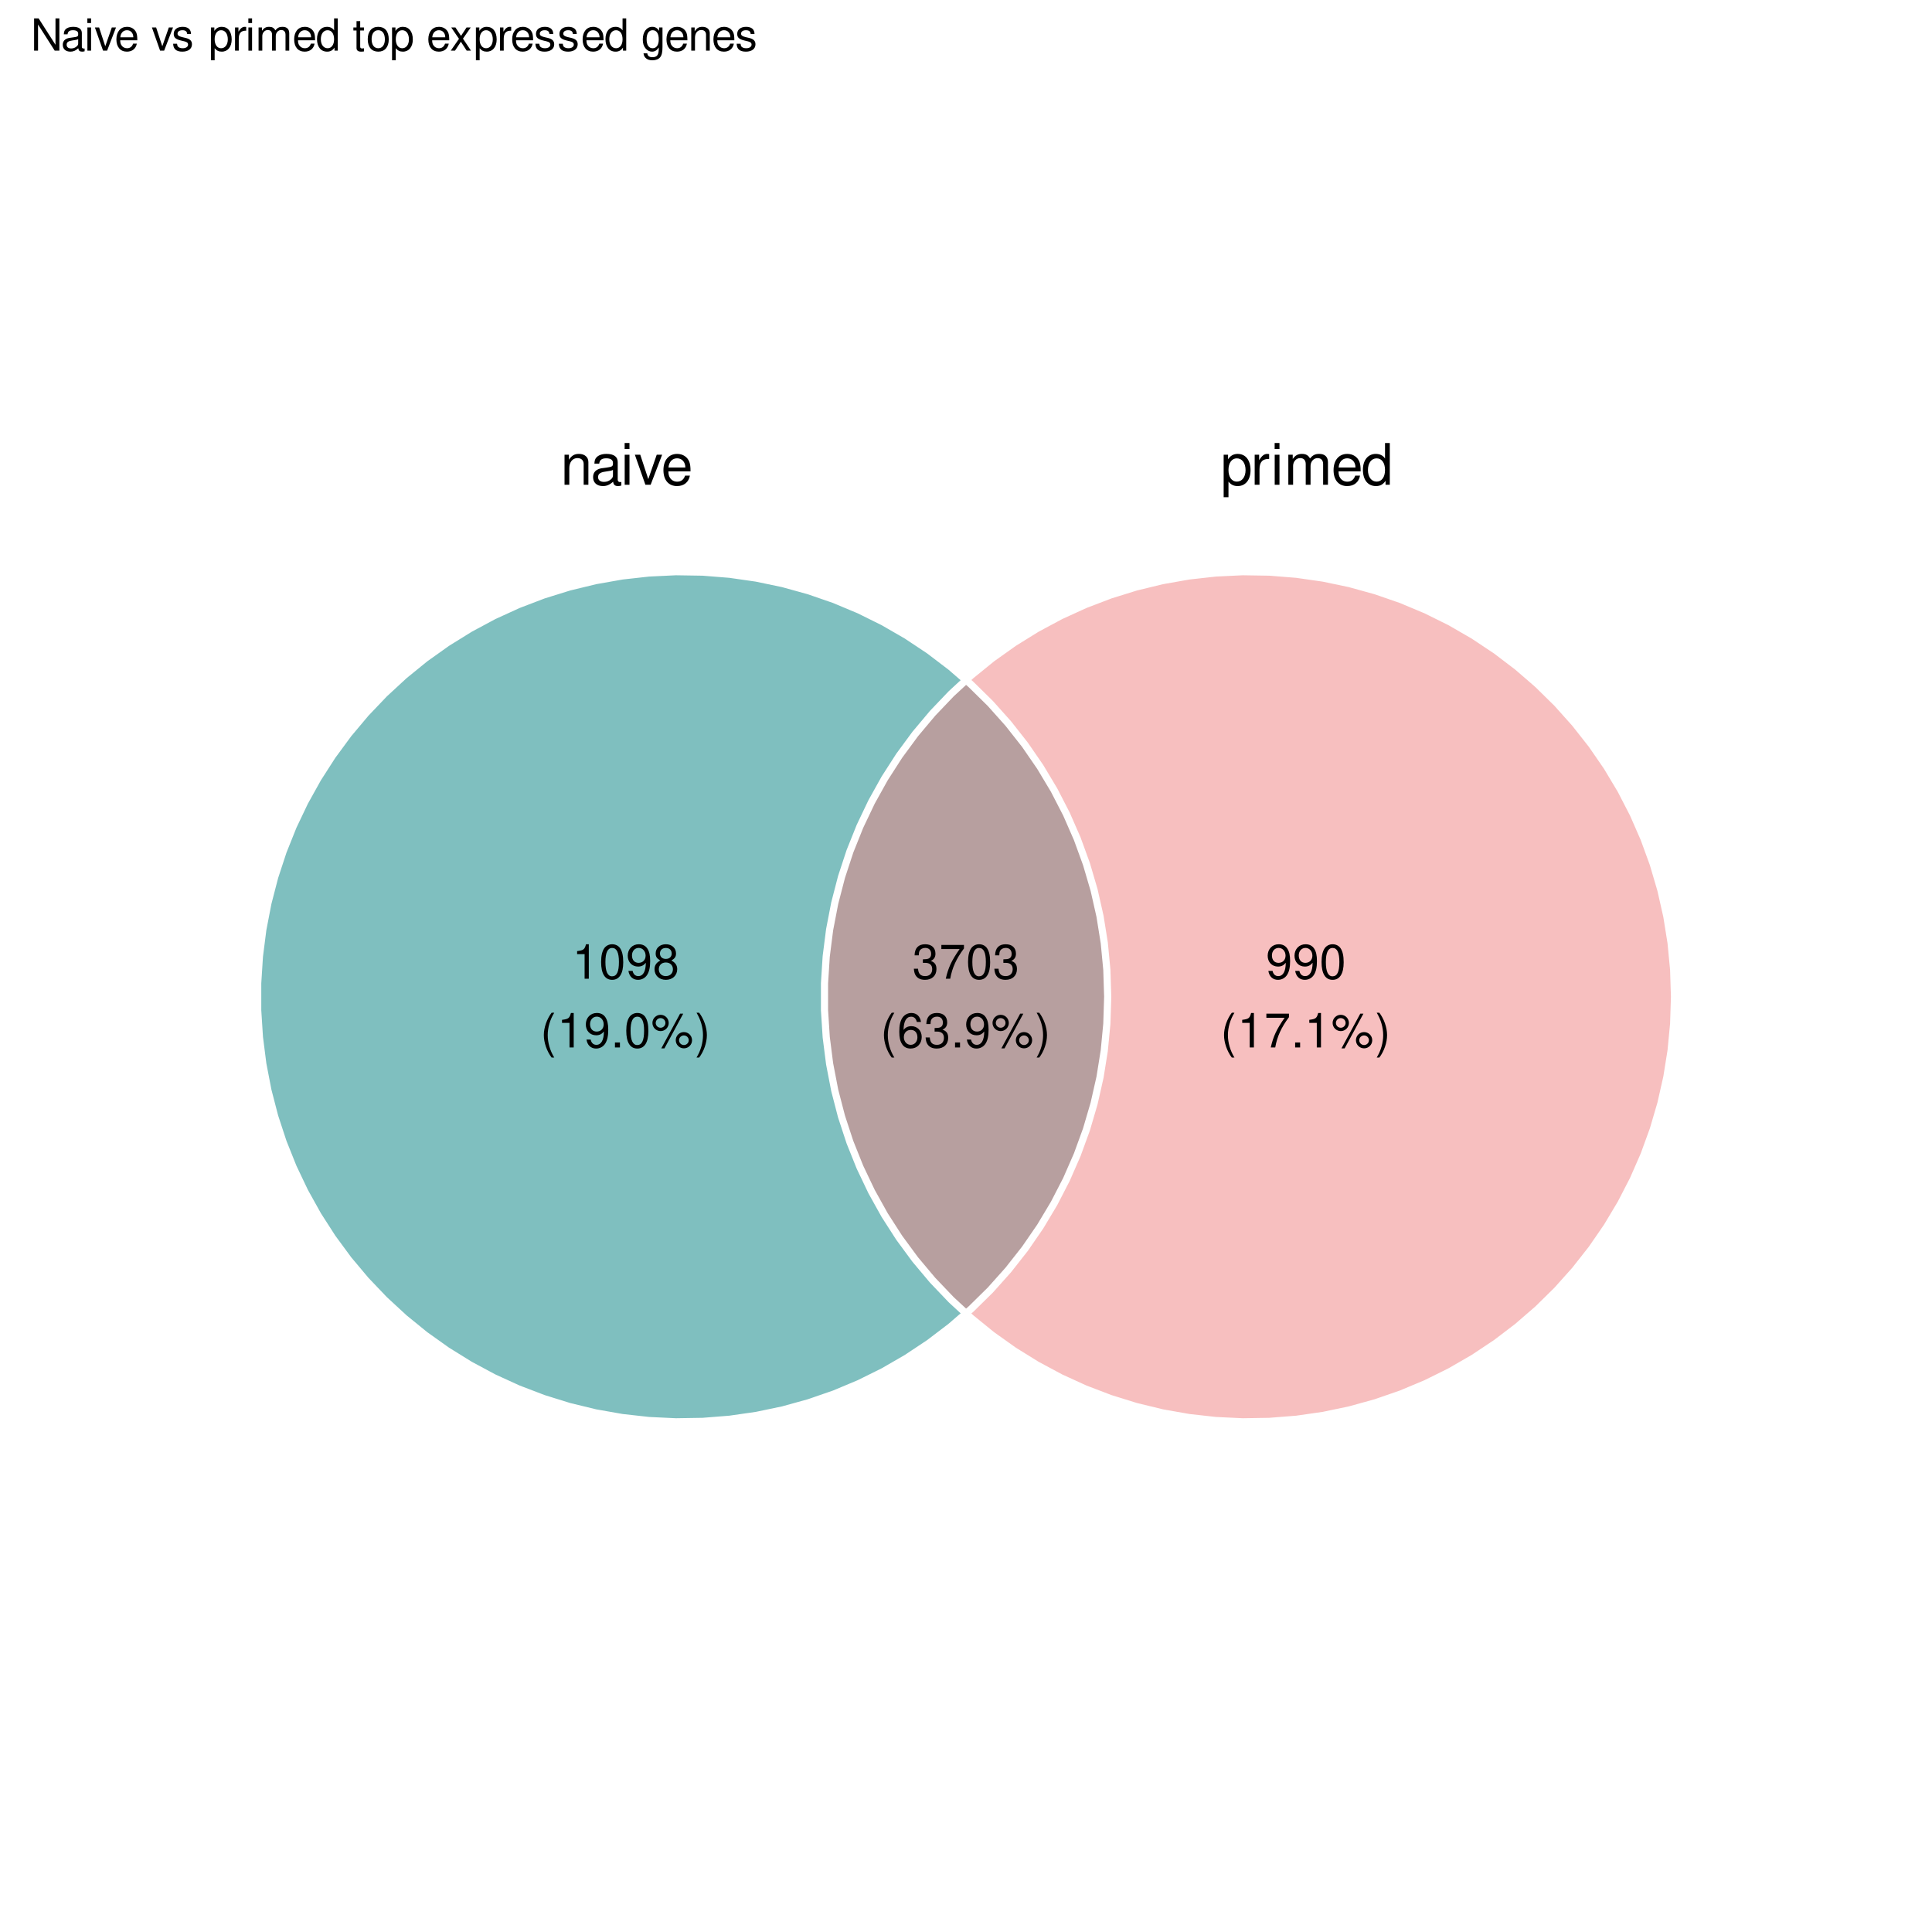
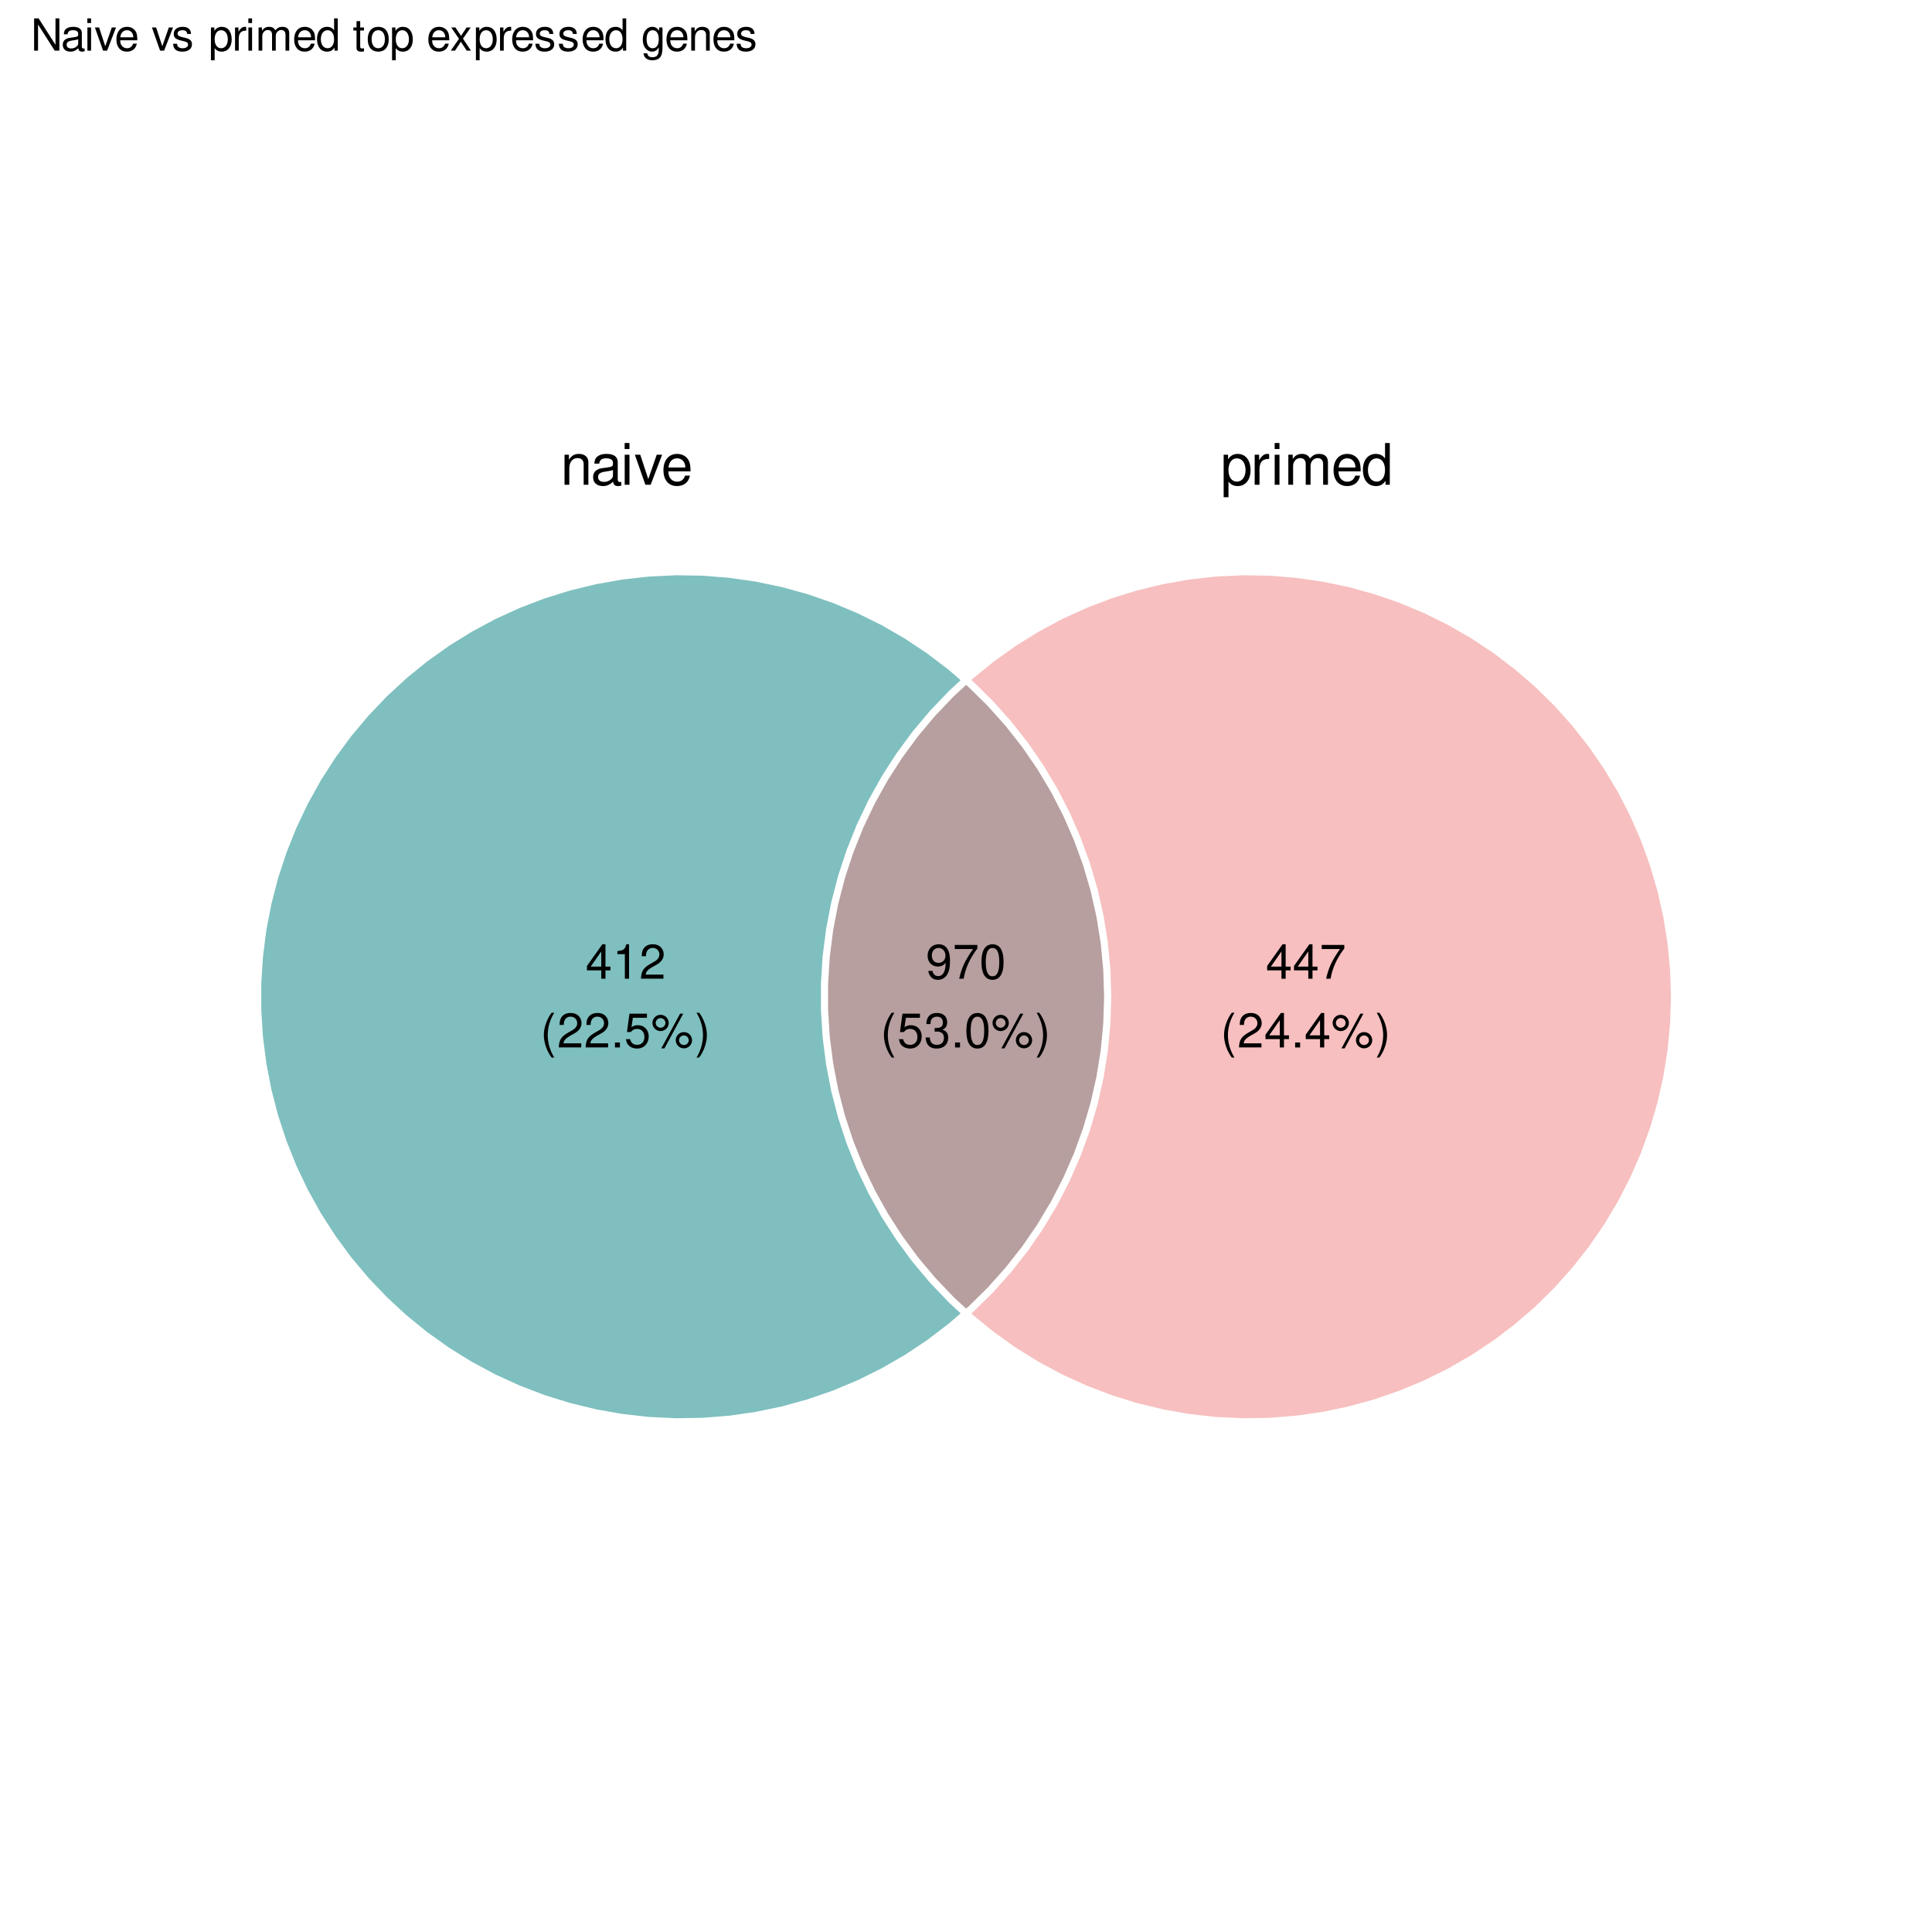
<svg xmlns="http://www.w3.org/2000/svg" xmlns:xlink="http://www.w3.org/1999/xlink" width="576pt" height="576pt" viewBox="0 0 576 576" version="1.1">
  <defs>
    <g>
      <symbol overflow="visible" id="glyph0-0">
        <path style="stroke:none;" d="" />
      </symbol>
      <symbol overflow="visible" id="glyph0-1">
        <path style="stroke:none;" d="M 1.203 -8.953 L 1.203 0 L 2.625 0 L 2.625 -4.938 C 2.625 -6.766 3.594 -7.953 5.062 -7.953 C 6.188 -7.953 6.906 -7.281 6.906 -6.203 L 6.906 0 L 8.312 0 L 8.312 -6.766 C 8.312 -8.25 7.203 -9.203 5.484 -9.203 C 4.156 -9.203 3.297 -8.688 2.516 -7.453 L 2.516 -8.953 Z M 1.203 -8.953 " />
      </symbol>
      <symbol overflow="visible" id="glyph0-2">
        <path style="stroke:none;" d="M 9.141 -0.844 C 8.984 -0.797 8.922 -0.797 8.828 -0.797 C 8.328 -0.797 8.062 -1.062 8.062 -1.5 L 8.062 -6.766 C 8.062 -8.344 6.906 -9.203 4.703 -9.203 C 3.375 -9.203 2.344 -8.828 1.719 -8.156 C 1.312 -7.703 1.141 -7.188 1.109 -6.297 L 2.547 -6.297 C 2.672 -7.391 3.312 -7.891 4.641 -7.891 C 5.938 -7.891 6.641 -7.406 6.641 -6.562 L 6.641 -6.188 C 6.625 -5.562 6.312 -5.344 5.156 -5.188 C 3.141 -4.938 2.828 -4.875 2.281 -4.641 C 1.25 -4.203 0.719 -3.422 0.719 -2.25 C 0.719 -0.625 1.844 0.391 3.656 0.391 C 4.781 0.391 5.688 0 6.688 -0.922 C 6.797 0 7.234 0.391 8.156 0.391 C 8.469 0.391 8.656 0.359 9.141 0.234 Z M 6.641 -2.812 C 6.641 -2.344 6.5 -2.047 6.078 -1.656 C 5.5 -1.125 4.797 -0.859 3.969 -0.859 C 2.859 -0.859 2.203 -1.391 2.203 -2.281 C 2.203 -3.234 2.812 -3.703 4.359 -3.922 C 5.875 -4.141 6.172 -4.203 6.641 -4.422 Z M 6.641 -2.812 " />
      </symbol>
      <symbol overflow="visible" id="glyph0-3">
        <path style="stroke:none;" d="M 2.562 -8.953 L 1.141 -8.953 L 1.141 0 L 2.562 0 Z M 2.562 -12.453 L 1.125 -12.453 L 1.125 -10.656 L 2.562 -10.656 Z M 2.562 -12.453 " />
      </symbol>
      <symbol overflow="visible" id="glyph0-4">
        <path style="stroke:none;" d="M 4.875 0 L 8.297 -8.953 L 6.688 -8.953 L 4.172 -1.688 L 1.781 -8.953 L 0.172 -8.953 L 3.312 0 Z M 4.875 0 " />
      </symbol>
      <symbol overflow="visible" id="glyph0-5">
        <path style="stroke:none;" d="M 8.766 -4 C 8.766 -5.359 8.656 -6.188 8.406 -6.844 C 7.828 -8.312 6.453 -9.203 4.781 -9.203 C 2.281 -9.203 0.688 -7.312 0.688 -4.359 C 0.688 -1.406 2.219 0.391 4.75 0.391 C 6.797 0.391 8.219 -0.766 8.578 -2.719 L 7.141 -2.719 C 6.75 -1.531 5.938 -0.922 4.797 -0.922 C 3.891 -0.922 3.125 -1.328 2.641 -2.078 C 2.312 -2.594 2.188 -3.109 2.172 -4 Z M 2.203 -5.156 C 2.328 -6.812 3.328 -7.891 4.766 -7.891 C 6.219 -7.891 7.219 -6.766 7.219 -5.156 Z M 2.203 -5.156 " />
      </symbol>
      <symbol overflow="visible" id="glyph0-6">
        <path style="stroke:none;" d="M 0.922 3.719 L 2.359 3.719 L 2.359 -0.938 C 3.109 -0.016 3.938 0.391 5.109 0.391 C 7.422 0.391 8.938 -1.469 8.938 -4.328 C 8.938 -7.328 7.469 -9.203 5.094 -9.203 C 3.875 -9.203 2.906 -8.656 2.234 -7.594 L 2.234 -8.953 L 0.922 -8.953 Z M 4.844 -7.875 C 6.422 -7.875 7.453 -6.484 7.453 -4.359 C 7.453 -2.328 6.406 -0.938 4.844 -0.938 C 3.328 -0.938 2.359 -2.312 2.359 -4.406 C 2.359 -6.5 3.328 -7.875 4.844 -7.875 Z M 4.844 -7.875 " />
      </symbol>
      <symbol overflow="visible" id="glyph0-7">
        <path style="stroke:none;" d="M 1.172 -8.953 L 1.172 0 L 2.609 0 L 2.609 -4.641 C 2.625 -6.797 3.516 -7.75 5.484 -7.703 L 5.484 -9.156 C 5.25 -9.188 5.109 -9.203 4.938 -9.203 C 4.016 -9.203 3.312 -8.656 2.5 -7.328 L 2.5 -8.953 Z M 1.172 -8.953 " />
      </symbol>
      <symbol overflow="visible" id="glyph0-8">
        <path style="stroke:none;" d="M 1.203 -8.953 L 1.203 0 L 2.625 0 L 2.625 -5.625 C 2.625 -6.922 3.562 -7.953 4.734 -7.953 C 5.797 -7.953 6.391 -7.312 6.391 -6.172 L 6.391 0 L 7.828 0 L 7.828 -5.625 C 7.828 -6.922 8.766 -7.953 9.922 -7.953 C 10.969 -7.953 11.578 -7.297 11.578 -6.172 L 11.578 0 L 13.016 0 L 13.016 -6.719 C 13.016 -8.312 12.094 -9.203 10.422 -9.203 C 9.219 -9.203 8.5 -8.844 7.672 -7.844 C 7.141 -8.797 6.422 -9.203 5.266 -9.203 C 4.062 -9.203 3.266 -8.766 2.516 -7.688 L 2.516 -8.953 Z M 1.203 -8.953 " />
      </symbol>
      <symbol overflow="visible" id="glyph0-9">
        <path style="stroke:none;" d="M 8.453 -12.453 L 7.031 -12.453 L 7.031 -7.828 C 6.438 -8.734 5.484 -9.203 4.281 -9.203 C 1.969 -9.203 0.438 -7.344 0.438 -4.484 C 0.438 -1.469 1.906 0.391 4.344 0.391 C 5.562 0.391 6.422 -0.062 7.188 -1.172 L 7.188 0 L 8.453 0 Z M 4.531 -7.875 C 6.062 -7.875 7.031 -6.531 7.031 -4.375 C 7.031 -2.312 6.047 -0.938 4.547 -0.938 C 2.969 -0.938 1.938 -2.328 1.938 -4.406 C 1.938 -6.484 2.969 -7.875 4.531 -7.875 Z M 4.531 -7.875 " />
      </symbol>
      <symbol overflow="visible" id="glyph1-0">
        <path style="stroke:none;" d="" />
      </symbol>
      <symbol overflow="visible" id="glyph1-1">
+         <path style="stroke:none;" d="M 4.656 -2.484 L 4.656 0 L 5.906 0 L 5.906 -2.484 L 7.391 -2.484 L 7.391 -3.609 L 5.906 -3.609 L 5.906 -10.281 L 4.984 -10.281 L 0.391 -3.812 L 0.391 -2.484 Z M 4.656 -3.609 L 1.5 -3.609 L 4.656 -8.141 Z M 4.656 -3.609 " />
+       </symbol>
+       <symbol overflow="visible" id="glyph1-2">
        <path style="stroke:none;" d="M 3.688 -7.328 L 3.688 0 L 4.938 0 L 4.938 -10.281 L 4.109 -10.281 C 3.672 -8.703 3.391 -8.484 1.453 -8.234 L 1.453 -7.328 Z M 3.688 -7.328 " />
      </symbol>
-       <symbol overflow="visible" id="glyph1-2">
-         <path style="stroke:none;" d="M 3.906 -10.281 C 2.969 -10.281 2.125 -9.859 1.594 -9.156 C 0.938 -8.25 0.609 -6.875 0.609 -4.984 C 0.609 -1.5 1.75 0.328 3.906 0.328 C 6.047 0.328 7.203 -1.5 7.203 -4.891 C 7.203 -6.875 6.891 -8.219 6.234 -9.156 C 5.703 -9.875 4.859 -10.281 3.906 -10.281 Z M 3.906 -9.172 C 5.266 -9.172 5.922 -7.797 5.922 -5 C 5.922 -2.078 5.281 -0.719 3.875 -0.719 C 2.562 -0.719 1.891 -2.141 1.891 -4.969 C 1.891 -7.797 2.562 -9.172 3.906 -9.172 Z M 3.906 -9.172 " />
-       </symbol>
      <symbol overflow="visible" id="glyph1-3">
-         <path style="stroke:none;" d="M 0.75 -2.344 C 1 -0.672 2.078 0.328 3.609 0.328 C 4.734 0.328 5.734 -0.219 6.328 -1.141 C 6.953 -2.141 7.234 -3.391 7.234 -5.266 C 7.234 -7 6.984 -8.094 6.391 -9 C 5.828 -9.844 4.953 -10.281 3.844 -10.281 C 1.922 -10.281 0.547 -8.844 0.547 -6.859 C 0.547 -4.969 1.812 -3.625 3.641 -3.625 C 4.594 -3.625 5.297 -3.969 5.938 -4.75 C 5.922 -2.188 5.141 -0.781 3.703 -0.781 C 2.812 -0.781 2.203 -1.344 2 -2.344 Z M 3.828 -9.188 C 4.984 -9.188 5.875 -8.203 5.875 -6.875 C 5.875 -5.609 5.016 -4.734 3.781 -4.734 C 2.578 -4.734 1.812 -5.594 1.812 -6.953 C 1.812 -8.25 2.656 -9.188 3.828 -9.188 Z M 3.828 -9.188 " />
+         <path style="stroke:none;" d="M 7.188 -1.234 L 1.891 -1.234 C 2.016 -2.094 2.469 -2.625 3.719 -3.391 L 5.141 -4.188 C 6.547 -4.969 7.266 -6.016 7.266 -7.281 C 7.266 -8.141 6.922 -8.922 6.328 -9.484 C 5.734 -10.031 4.984 -10.281 4.031 -10.281 C 2.766 -10.281 1.812 -9.828 1.25 -8.938 C 0.891 -8.406 0.734 -7.766 0.719 -6.719 L 1.969 -6.719 C 2 -7.422 2.094 -7.828 2.266 -8.172 C 2.594 -8.797 3.234 -9.188 4 -9.188 C 5.141 -9.188 5.984 -8.359 5.984 -7.25 C 5.984 -6.422 5.516 -5.719 4.625 -5.203 L 3.312 -4.438 C 1.203 -3.234 0.594 -2.266 0.484 -0.016 L 7.188 -0.016 Z M 7.188 -1.234 " />
      </symbol>
      <symbol overflow="visible" id="glyph1-4">
-         <path style="stroke:none;" d="M 5.562 -5.422 C 6.609 -6.062 6.938 -6.562 6.938 -7.531 C 6.938 -9.156 5.703 -10.281 3.906 -10.281 C 2.141 -10.281 0.875 -9.156 0.875 -7.547 C 0.875 -6.562 1.203 -6.078 2.25 -5.422 C 1.094 -4.828 0.531 -4 0.531 -2.859 C 0.531 -0.984 1.906 0.328 3.906 0.328 C 5.906 0.328 7.297 -0.984 7.297 -2.859 C 7.297 -4 6.719 -4.828 5.562 -5.422 Z M 3.906 -9.172 C 4.984 -9.172 5.656 -8.531 5.656 -7.5 C 5.656 -6.547 4.969 -5.906 3.906 -5.906 C 2.844 -5.906 2.156 -6.547 2.156 -7.531 C 2.156 -8.531 2.844 -9.172 3.906 -9.172 Z M 3.906 -4.844 C 5.156 -4.844 6.016 -4.031 6.016 -2.828 C 6.016 -1.594 5.172 -0.781 3.875 -0.781 C 2.656 -0.781 1.812 -1.625 1.812 -2.812 C 1.812 -4.031 2.641 -4.844 3.906 -4.844 Z M 3.906 -4.844 " />
+         <path style="stroke:none;" d="M 3.359 -10.359 C 1.938 -8.5 1.031 -5.922 1.031 -3.688 C 1.031 -1.438 1.938 1.156 3.359 3.016 L 4.141 3.016 C 2.891 0.984 2.188 -1.406 2.188 -3.688 C 2.188 -5.938 2.891 -8.344 4.141 -10.359 Z M 3.359 -10.359 " />
      </symbol>
      <symbol overflow="visible" id="glyph1-5">
-         <path style="stroke:none;" d="M 3.359 -10.359 C 1.938 -8.5 1.031 -5.922 1.031 -3.688 C 1.031 -1.438 1.938 1.156 3.359 3.016 L 4.141 3.016 C 2.891 0.984 2.188 -1.406 2.188 -3.688 C 2.188 -5.938 2.891 -8.344 4.141 -10.359 Z M 3.359 -10.359 " />
+         <path style="stroke:none;" d="M 2.719 -1.484 L 1.234 -1.484 L 1.234 0 L 2.719 0 Z M 2.719 -1.484 " />
      </symbol>
      <symbol overflow="visible" id="glyph1-6">
-         <path style="stroke:none;" d="M 2.719 -1.484 L 1.234 -1.484 L 1.234 0 L 2.719 0 Z M 2.719 -1.484 " />
+         <path style="stroke:none;" d="M 6.766 -10.078 L 1.562 -10.078 L 0.812 -4.594 L 1.969 -4.594 C 2.547 -5.297 3.031 -5.531 3.828 -5.531 C 5.172 -5.531 6.016 -4.609 6.016 -3.109 C 6.016 -1.656 5.172 -0.781 3.812 -0.781 C 2.719 -0.781 2.047 -1.344 1.75 -2.469 L 0.5 -2.469 C 0.672 -1.656 0.812 -1.25 1.109 -0.875 C 1.672 -0.109 2.703 0.328 3.844 0.328 C 5.875 0.328 7.297 -1.156 7.297 -3.281 C 7.297 -5.281 5.969 -6.641 4.031 -6.641 C 3.328 -6.641 2.766 -6.453 2.172 -6.031 L 2.578 -8.844 L 6.766 -8.844 Z M 6.766 -10.078 " />
      </symbol>
      <symbol overflow="visible" id="glyph1-7">
        <path style="stroke:none;" d="M 2.828 -9.734 C 1.5 -9.734 0.406 -8.641 0.406 -7.312 C 0.406 -5.969 1.5 -4.875 2.844 -4.875 C 4.172 -4.875 5.266 -5.969 5.266 -7.281 C 5.266 -8.656 4.188 -9.734 2.828 -9.734 Z M 2.828 -8.75 C 3.641 -8.75 4.281 -8.109 4.281 -7.297 C 4.281 -6.516 3.625 -5.875 2.844 -5.875 C 2.047 -5.875 1.391 -6.516 1.391 -7.312 C 1.391 -8.109 2.031 -8.75 2.828 -8.75 Z M 8.656 -10.078 L 3.047 0.281 L 3.984 0.281 L 9.594 -10.078 Z M 9.781 -4.578 C 8.453 -4.578 7.359 -3.5 7.359 -2.156 C 7.359 -0.812 8.453 0.266 9.797 0.266 C 11.125 0.266 12.219 -0.812 12.219 -2.141 C 12.219 -3.5 11.141 -4.578 9.781 -4.578 Z M 9.781 -3.578 C 10.594 -3.578 11.234 -2.938 11.234 -2.141 C 11.234 -1.359 10.578 -0.719 9.797 -0.719 C 8.984 -0.719 8.344 -1.359 8.344 -2.156 C 8.344 -2.938 8.984 -3.578 9.781 -3.578 Z M 9.781 -3.578 " />
      </symbol>
      <symbol overflow="visible" id="glyph1-8">
        <path style="stroke:none;" d="M 1.328 3.016 C 2.75 1.156 3.641 -1.438 3.641 -3.672 C 3.641 -5.922 2.75 -8.5 1.328 -10.359 L 0.547 -10.359 C 1.797 -8.328 2.484 -5.938 2.484 -3.672 C 2.484 -1.406 1.797 1 0.547 3.016 Z M 1.328 3.016 " />
      </symbol>
      <symbol overflow="visible" id="glyph1-9">
        <path style="stroke:none;" d="M 7.391 -10.078 L 0.656 -10.078 L 0.656 -8.844 L 6.094 -8.844 C 3.703 -5.422 2.719 -3.312 1.969 0 L 3.297 0 C 3.859 -3.234 5.125 -6 7.391 -9.031 Z M 7.391 -10.078 " />
      </symbol>
      <symbol overflow="visible" id="glyph1-10">
+         <path style="stroke:none;" d="M 0.75 -2.344 C 1 -0.672 2.078 0.328 3.609 0.328 C 4.734 0.328 5.734 -0.219 6.328 -1.141 C 6.953 -2.141 7.234 -3.391 7.234 -5.266 C 7.234 -7 6.984 -8.094 6.391 -9 C 5.828 -9.844 4.953 -10.281 3.844 -10.281 C 1.922 -10.281 0.547 -8.844 0.547 -6.859 C 0.547 -4.969 1.812 -3.625 3.641 -3.625 C 4.594 -3.625 5.297 -3.969 5.938 -4.75 C 5.922 -2.188 5.141 -0.781 3.703 -0.781 C 2.812 -0.781 2.203 -1.344 2 -2.344 Z M 3.828 -9.188 C 4.984 -9.188 5.875 -8.203 5.875 -6.875 C 5.875 -5.609 5.016 -4.734 3.781 -4.734 C 2.578 -4.734 1.812 -5.594 1.812 -6.953 C 1.812 -8.25 2.656 -9.188 3.828 -9.188 Z M 3.828 -9.188 " />
+       </symbol>
+       <symbol overflow="visible" id="glyph1-11">
+         <path style="stroke:none;" d="M 3.906 -10.281 C 2.969 -10.281 2.125 -9.859 1.594 -9.156 C 0.938 -8.25 0.609 -6.875 0.609 -4.984 C 0.609 -1.5 1.75 0.328 3.906 0.328 C 6.047 0.328 7.203 -1.5 7.203 -4.891 C 7.203 -6.875 6.891 -8.219 6.234 -9.156 C 5.703 -9.875 4.859 -10.281 3.906 -10.281 Z M 3.906 -9.172 C 5.266 -9.172 5.922 -7.797 5.922 -5 C 5.922 -2.078 5.281 -0.719 3.875 -0.719 C 2.562 -0.719 1.891 -2.141 1.891 -4.969 C 1.891 -7.797 2.562 -9.172 3.906 -9.172 Z M 3.906 -9.172 " />
+       </symbol>
+       <symbol overflow="visible" id="glyph1-12">
        <path style="stroke:none;" d="M 3.141 -4.734 L 3.828 -4.734 C 5.188 -4.734 5.922 -4.094 5.922 -2.859 C 5.922 -1.562 5.141 -0.781 3.844 -0.781 C 2.453 -0.781 1.797 -1.484 1.703 -2.984 L 0.453 -2.984 C 0.516 -2.156 0.656 -1.625 0.891 -1.172 C 1.422 -0.172 2.406 0.328 3.781 0.328 C 5.859 0.328 7.188 -0.922 7.188 -2.875 C 7.188 -4.188 6.703 -4.891 5.484 -5.312 C 6.422 -5.703 6.891 -6.406 6.891 -7.453 C 6.891 -9.219 5.75 -10.281 3.828 -10.281 C 1.797 -10.281 0.719 -9.141 0.672 -6.969 L 1.922 -6.969 C 1.938 -7.594 1.984 -7.953 2.141 -8.266 C 2.438 -8.844 3.062 -9.188 3.844 -9.188 C 4.953 -9.188 5.609 -8.516 5.609 -7.406 C 5.609 -6.688 5.359 -6.234 4.812 -6 C 4.469 -5.859 4.016 -5.797 3.141 -5.781 Z M 3.141 -4.734 " />
-       </symbol>
-       <symbol overflow="visible" id="glyph1-11">
-         <path style="stroke:none;" d="M 7.078 -7.609 C 6.844 -9.281 5.766 -10.281 4.219 -10.281 C 3.109 -10.281 2.125 -9.734 1.516 -8.812 C 0.875 -7.812 0.609 -6.562 0.609 -4.688 C 0.609 -2.953 0.859 -1.859 1.469 -0.953 C 2 -0.109 2.891 0.328 4 0.328 C 5.922 0.328 7.297 -1.109 7.297 -3.109 C 7.297 -5 6.016 -6.344 4.203 -6.344 C 3.219 -6.344 2.438 -5.969 1.891 -5.219 C 1.906 -7.766 2.703 -9.172 4.141 -9.172 C 5.016 -9.172 5.625 -8.609 5.828 -7.609 Z M 4.047 -5.234 C 5.266 -5.234 6.016 -4.375 6.016 -3.016 C 6.016 -1.719 5.156 -0.781 4.016 -0.781 C 2.844 -0.781 1.969 -1.766 1.969 -3.078 C 1.969 -4.344 2.812 -5.234 4.047 -5.234 Z M 4.047 -5.234 " />
      </symbol>
      <symbol overflow="visible" id="glyph2-0">
        <path style="stroke:none;" d="" />
      </symbol>
      <symbol overflow="visible" id="glyph2-1">
        <path style="stroke:none;" d="M 8.531 -9.625 L 7.375 -9.625 L 7.375 -1.75 L 2.344 -9.625 L 1 -9.625 L 1 0 L 2.172 0 L 2.172 -7.797 L 7.141 0 L 8.531 0 Z M 8.531 -9.625 " />
      </symbol>
      <symbol overflow="visible" id="glyph2-2">
        <path style="stroke:none;" d="M 7.062 -0.641 C 6.938 -0.625 6.891 -0.625 6.828 -0.625 C 6.438 -0.625 6.234 -0.812 6.234 -1.156 L 6.234 -5.234 C 6.234 -6.453 5.328 -7.109 3.625 -7.109 C 2.609 -7.109 1.812 -6.828 1.328 -6.312 C 1.016 -5.953 0.891 -5.562 0.859 -4.875 L 1.969 -4.875 C 2.062 -5.719 2.562 -6.094 3.594 -6.094 C 4.594 -6.094 5.141 -5.734 5.141 -5.062 L 5.141 -4.781 C 5.125 -4.297 4.891 -4.125 3.984 -4.016 C 2.422 -3.812 2.188 -3.766 1.766 -3.594 C 0.969 -3.25 0.547 -2.641 0.547 -1.75 C 0.547 -0.484 1.422 0.297 2.828 0.297 C 3.703 0.297 4.391 0 5.172 -0.719 C 5.25 0 5.594 0.297 6.312 0.297 C 6.547 0.297 6.688 0.281 7.062 0.188 Z M 5.141 -2.172 C 5.141 -1.812 5.031 -1.578 4.703 -1.281 C 4.25 -0.875 3.703 -0.656 3.062 -0.656 C 2.203 -0.656 1.703 -1.062 1.703 -1.766 C 1.703 -2.5 2.172 -2.859 3.359 -3.031 C 4.547 -3.188 4.766 -3.25 5.141 -3.422 Z M 5.141 -2.172 " />
      </symbol>
      <symbol overflow="visible" id="glyph2-3">
        <path style="stroke:none;" d="M 1.984 -6.922 L 0.891 -6.922 L 0.891 0 L 1.984 0 Z M 1.984 -9.625 L 0.875 -9.625 L 0.875 -8.234 L 1.984 -8.234 Z M 1.984 -9.625 " />
      </symbol>
      <symbol overflow="visible" id="glyph2-4">
        <path style="stroke:none;" d="M 3.766 0 L 6.422 -6.922 L 5.172 -6.922 L 3.219 -1.312 L 1.375 -6.922 L 0.125 -6.922 L 2.562 0 Z M 3.766 0 " />
      </symbol>
      <symbol overflow="visible" id="glyph2-5">
        <path style="stroke:none;" d="M 6.766 -3.094 C 6.766 -4.141 6.688 -4.781 6.5 -5.297 C 6.047 -6.438 4.984 -7.109 3.703 -7.109 C 1.766 -7.109 0.531 -5.656 0.531 -3.359 C 0.531 -1.078 1.719 0.297 3.672 0.297 C 5.25 0.297 6.344 -0.594 6.625 -2.094 L 5.516 -2.094 C 5.219 -1.188 4.594 -0.719 3.703 -0.719 C 3.016 -0.719 2.422 -1.031 2.047 -1.609 C 1.781 -2 1.688 -2.406 1.672 -3.094 Z M 1.703 -3.984 C 1.797 -5.266 2.578 -6.094 3.688 -6.094 C 4.812 -6.094 5.578 -5.234 5.578 -3.984 Z M 1.703 -3.984 " />
      </symbol>
      <symbol overflow="visible" id="glyph2-6">
        <path style="stroke:none;" d="" />
      </symbol>
      <symbol overflow="visible" id="glyph2-7">
        <path style="stroke:none;" d="M 5.781 -4.984 C 5.766 -6.344 4.875 -7.109 3.281 -7.109 C 1.656 -7.109 0.625 -6.281 0.625 -5 C 0.625 -3.922 1.172 -3.406 2.812 -3.016 L 3.844 -2.766 C 4.609 -2.578 4.906 -2.297 4.906 -1.812 C 4.906 -1.156 4.266 -0.719 3.297 -0.719 C 2.703 -0.719 2.203 -0.891 1.922 -1.172 C 1.75 -1.375 1.672 -1.578 1.609 -2.062 L 0.453 -2.062 C 0.5 -0.469 1.406 0.297 3.203 0.297 C 4.953 0.297 6.062 -0.547 6.062 -1.891 C 6.062 -2.922 5.484 -3.484 4.109 -3.812 L 3.047 -4.062 C 2.156 -4.281 1.766 -4.562 1.766 -5.062 C 1.766 -5.703 2.344 -6.094 3.234 -6.094 C 4.125 -6.094 4.594 -5.719 4.625 -4.984 Z M 5.781 -4.984 " />
      </symbol>
      <symbol overflow="visible" id="glyph2-8">
        <path style="stroke:none;" d="M 0.719 2.875 L 1.828 2.875 L 1.828 -0.719 C 2.406 -0.016 3.047 0.297 3.953 0.297 C 5.75 0.297 6.906 -1.141 6.906 -3.344 C 6.906 -5.672 5.766 -7.109 3.938 -7.109 C 3 -7.109 2.25 -6.688 1.734 -5.875 L 1.734 -6.922 L 0.719 -6.922 Z M 3.75 -6.094 C 4.969 -6.094 5.75 -5.016 5.75 -3.359 C 5.75 -1.797 4.953 -0.719 3.75 -0.719 C 2.578 -0.719 1.828 -1.781 1.828 -3.406 C 1.828 -5.031 2.578 -6.094 3.75 -6.094 Z M 3.75 -6.094 " />
      </symbol>
      <symbol overflow="visible" id="glyph2-9">
        <path style="stroke:none;" d="M 0.906 -6.922 L 0.906 0 L 2.016 0 L 2.016 -3.594 C 2.031 -5.25 2.719 -6 4.234 -5.953 L 4.234 -7.078 C 4.047 -7.109 3.953 -7.109 3.812 -7.109 C 3.109 -7.109 2.562 -6.688 1.922 -5.672 L 1.922 -6.922 Z M 0.906 -6.922 " />
      </symbol>
      <symbol overflow="visible" id="glyph2-10">
        <path style="stroke:none;" d="M 0.922 -6.922 L 0.922 0 L 2.031 0 L 2.031 -4.344 C 2.031 -5.344 2.766 -6.156 3.656 -6.156 C 4.469 -6.156 4.938 -5.656 4.938 -4.766 L 4.938 0 L 6.047 0 L 6.047 -4.344 C 6.047 -5.344 6.766 -6.156 7.672 -6.156 C 8.469 -6.156 8.953 -5.641 8.953 -4.766 L 8.953 0 L 10.062 0 L 10.062 -5.188 C 10.062 -6.438 9.344 -7.109 8.047 -7.109 C 7.125 -7.109 6.578 -6.844 5.922 -6.062 C 5.516 -6.797 4.969 -7.109 4.062 -7.109 C 3.141 -7.109 2.516 -6.766 1.938 -5.938 L 1.938 -6.922 Z M 0.922 -6.922 " />
      </symbol>
      <symbol overflow="visible" id="glyph2-11">
        <path style="stroke:none;" d="M 6.531 -9.625 L 5.438 -9.625 L 5.438 -6.047 C 4.984 -6.75 4.234 -7.109 3.312 -7.109 C 1.516 -7.109 0.344 -5.672 0.344 -3.469 C 0.344 -1.141 1.484 0.297 3.359 0.297 C 4.297 0.297 4.969 -0.047 5.562 -0.906 L 5.562 0 L 6.531 0 Z M 3.5 -6.094 C 4.688 -6.094 5.438 -5.047 5.438 -3.375 C 5.438 -1.781 4.672 -0.719 3.516 -0.719 C 2.297 -0.719 1.484 -1.797 1.484 -3.406 C 1.484 -5.016 2.297 -6.094 3.5 -6.094 Z M 3.5 -6.094 " />
      </symbol>
      <symbol overflow="visible" id="glyph2-12">
        <path style="stroke:none;" d="M 3.359 -6.922 L 2.219 -6.922 L 2.219 -8.812 L 1.125 -8.812 L 1.125 -6.922 L 0.188 -6.922 L 0.188 -6.016 L 1.125 -6.016 L 1.125 -0.797 C 1.125 -0.078 1.594 0.297 2.453 0.297 C 2.75 0.297 2.984 0.281 3.359 0.219 L 3.359 -0.719 C 3.188 -0.672 3.047 -0.656 2.828 -0.656 C 2.344 -0.656 2.219 -0.797 2.219 -1.281 L 2.219 -6.016 L 3.359 -6.016 Z M 3.359 -6.922 " />
      </symbol>
      <symbol overflow="visible" id="glyph2-13">
        <path style="stroke:none;" d="M 3.594 -7.109 C 1.641 -7.109 0.469 -5.734 0.469 -3.406 C 0.469 -1.062 1.641 0.297 3.609 0.297 C 5.562 0.297 6.734 -1.078 6.734 -3.359 C 6.734 -5.75 5.594 -7.109 3.594 -7.109 Z M 3.609 -6.094 C 4.844 -6.094 5.578 -5.078 5.578 -3.359 C 5.578 -1.734 4.812 -0.719 3.609 -0.719 C 2.375 -0.719 1.625 -1.734 1.625 -3.406 C 1.625 -5.078 2.375 -6.094 3.609 -6.094 Z M 3.609 -6.094 " />
      </symbol>
      <symbol overflow="visible" id="glyph2-14">
        <path style="stroke:none;" d="M 3.859 -3.578 L 6.172 -6.922 L 4.938 -6.922 L 3.281 -4.406 L 1.609 -6.922 L 0.359 -6.922 L 2.672 -3.531 L 0.219 0 L 1.484 0 L 3.234 -2.656 L 4.969 0 L 6.25 0 Z M 3.859 -3.578 " />
      </symbol>
      <symbol overflow="visible" id="glyph2-15">
        <path style="stroke:none;" d="M 5.328 -6.922 L 5.328 -5.922 C 4.781 -6.75 4.172 -7.109 3.297 -7.109 C 1.625 -7.109 0.469 -5.562 0.469 -3.344 C 0.469 -2.172 0.734 -1.328 1.328 -0.641 C 1.844 -0.031 2.516 0.297 3.219 0.297 C 4.047 0.297 4.641 -0.062 5.234 -0.938 L 5.234 -0.578 C 5.234 1.266 4.719 1.953 3.344 1.953 C 2.406 1.953 1.922 1.578 1.812 0.797 L 0.688 0.797 C 0.797 2.078 1.812 2.875 3.312 2.875 C 4.328 2.875 5.172 2.547 5.625 2 C 6.156 1.344 6.344 0.484 6.344 -1.141 L 6.344 -6.922 Z M 3.406 -6.094 C 4.562 -6.094 5.234 -5.125 5.234 -3.359 C 5.234 -1.688 4.562 -0.719 3.406 -0.719 C 2.266 -0.719 1.609 -1.703 1.609 -3.406 C 1.609 -5.094 2.266 -6.094 3.406 -6.094 Z M 3.406 -6.094 " />
      </symbol>
      <symbol overflow="visible" id="glyph2-16">
        <path style="stroke:none;" d="M 0.922 -6.922 L 0.922 0 L 2.031 0 L 2.031 -3.812 C 2.031 -5.234 2.766 -6.156 3.906 -6.156 C 4.781 -6.156 5.328 -5.625 5.328 -4.797 L 5.328 0 L 6.438 0 L 6.438 -5.234 C 6.438 -6.375 5.578 -7.109 4.234 -7.109 C 3.203 -7.109 2.547 -6.719 1.938 -5.75 L 1.938 -6.922 Z M 0.922 -6.922 " />
      </symbol>
    </g>
  </defs>
-   <g id="surface309">
+   <g id="surface306">
    <rect x="0" y="0" width="576" height="576" style="fill:rgb(100%,100%,100%);fill-opacity:1;stroke:none;" />
    <path style=" stroke:none;fill-rule:nonzero;fill:rgb(0%,50.196%,50.196%);fill-opacity:0.502;" d="M 330.246 297.168 L 329.992 289.133 L 329.227 281.125 L 327.957 273.184 L 326.184 265.34 L 323.918 257.621 L 321.168 250.066 L 317.945 242.695 L 314.258 235.547 L 310.129 228.648 L 305.566 222.023 L 300.594 215.703 L 295.234 209.707 L 289.5 204.066 L 283.422 198.801 L 277.023 193.93 L 270.328 189.477 L 263.363 185.453 L 256.156 181.883 L 248.738 178.773 L 241.137 176.145 L 233.387 174 L 225.516 172.355 L 217.555 171.211 L 209.535 170.57 L 201.496 170.445 L 193.461 170.828 L 185.469 171.719 L 177.547 173.117 L 169.734 175.012 L 162.055 177.398 L 154.539 180.27 L 147.223 183.609 L 140.137 187.41 L 133.301 191.648 L 126.75 196.312 L 120.508 201.387 L 114.602 206.844 L 109.051 212.664 L 103.879 218.824 L 99.113 225.301 L 94.766 232.066 L 90.855 239.094 L 87.398 246.355 L 84.41 253.82 L 81.898 261.461 L 79.879 269.246 L 78.355 277.145 L 77.34 285.121 L 76.828 293.148 L 76.828 301.191 L 77.34 309.219 L 78.355 317.195 L 79.879 325.094 L 81.898 332.875 L 84.41 340.52 L 87.398 347.984 L 90.855 355.246 L 94.766 362.273 L 99.113 369.039 L 103.879 375.516 L 109.051 381.676 L 114.602 387.496 L 120.508 392.953 L 126.75 398.027 L 133.301 402.691 L 140.137 406.93 L 147.223 410.73 L 154.539 414.07 L 162.055 416.941 L 169.734 419.328 L 177.547 421.223 L 185.469 422.621 L 193.461 423.512 L 201.496 423.895 L 209.535 423.766 L 217.555 423.129 L 225.516 421.984 L 233.387 420.34 L 241.137 418.195 L 248.738 415.566 L 256.156 412.457 L 263.363 408.887 L 270.328 404.863 L 277.023 400.41 L 283.422 395.539 L 289.5 390.273 L 295.234 384.633 L 300.594 378.637 L 305.566 372.316 L 310.129 365.691 L 314.258 358.789 L 317.945 351.641 L 321.168 344.273 L 323.918 336.719 L 326.184 329 L 327.957 321.156 L 329.227 313.215 L 329.992 305.207 Z M 330.246 297.168 " />
    <path style=" stroke:none;fill-rule:nonzero;fill:rgb(94.118%,50.196%,50.196%);fill-opacity:0.502;" d="M 499.234 297.168 L 498.98 289.133 L 498.215 281.125 L 496.945 273.184 L 495.172 265.34 L 492.906 257.621 L 490.156 250.066 L 486.934 242.695 L 483.246 235.547 L 479.117 228.648 L 474.555 222.023 L 469.582 215.703 L 464.223 209.707 L 458.488 204.066 L 452.41 198.801 L 446.012 193.93 L 439.316 189.477 L 432.352 185.453 L 425.145 181.883 L 417.727 178.773 L 410.125 176.145 L 402.375 174 L 394.504 172.355 L 386.543 171.211 L 378.523 170.57 L 370.484 170.445 L 362.449 170.828 L 354.457 171.719 L 346.535 173.117 L 338.723 175.012 L 331.043 177.398 L 323.527 180.27 L 316.211 183.609 L 309.125 187.41 L 302.289 191.648 L 295.738 196.312 L 289.496 201.387 L 283.59 206.844 L 278.039 212.664 L 272.867 218.824 L 268.102 225.301 L 263.754 232.066 L 259.844 239.094 L 256.387 246.355 L 253.395 253.82 L 250.887 261.461 L 248.867 269.246 L 247.344 277.145 L 246.328 285.121 L 245.816 293.148 L 245.816 301.191 L 246.328 309.219 L 247.344 317.195 L 248.867 325.094 L 250.887 332.875 L 253.395 340.52 L 256.387 347.984 L 259.844 355.246 L 263.754 362.273 L 268.102 369.039 L 272.867 375.516 L 278.039 381.676 L 283.59 387.496 L 289.496 392.953 L 295.738 398.027 L 302.289 402.691 L 309.125 406.93 L 316.211 410.73 L 323.527 414.07 L 331.043 416.941 L 338.723 419.328 L 346.535 421.223 L 354.457 422.621 L 362.449 423.512 L 370.484 423.895 L 378.523 423.766 L 386.543 423.129 L 394.504 421.984 L 402.375 420.34 L 410.125 418.195 L 417.727 415.566 L 425.145 412.457 L 432.352 408.887 L 439.316 404.863 L 446.012 400.41 L 452.41 395.539 L 458.488 390.273 L 464.223 384.633 L 469.582 378.637 L 474.555 372.316 L 479.117 365.691 L 483.246 358.789 L 486.934 351.641 L 490.156 344.273 L 492.906 336.719 L 495.172 329 L 496.945 321.156 L 498.215 313.215 L 498.98 305.207 Z M 499.234 297.168 " />
    <path style="fill:none;stroke-width:2.134;stroke-linecap:round;stroke-linejoin:round;stroke:rgb(100%,100%,100%);stroke-opacity:1;stroke-miterlimit:10;" d="M 330.246 297.168 L 329.992 289.133 L 329.227 281.125 L 327.957 273.184 L 326.184 265.34 L 323.918 257.621 L 321.168 250.066 L 317.945 242.695 L 314.258 235.547 L 310.129 228.648 L 305.566 222.023 L 300.594 215.703 L 295.234 209.707 L 289.5 204.066 L 283.422 198.801 L 277.023 193.93 L 270.328 189.477 L 263.363 185.453 L 256.156 181.883 L 248.738 178.773 L 241.137 176.145 L 233.387 174 L 225.516 172.355 L 217.555 171.211 L 209.535 170.57 L 201.496 170.445 L 193.461 170.828 L 185.469 171.719 L 177.547 173.117 L 169.734 175.012 L 162.055 177.398 L 154.539 180.27 L 147.223 183.609 L 140.137 187.41 L 133.301 191.648 L 126.75 196.312 L 120.508 201.387 L 114.602 206.844 L 109.051 212.664 L 103.879 218.824 L 99.113 225.301 L 94.766 232.066 L 90.855 239.094 L 87.398 246.355 L 84.41 253.82 L 81.898 261.461 L 79.879 269.246 L 78.355 277.145 L 77.34 285.121 L 76.828 293.148 L 76.828 301.191 L 77.34 309.219 L 78.355 317.195 L 79.879 325.094 L 81.898 332.875 L 84.41 340.52 L 87.398 347.984 L 90.855 355.246 L 94.766 362.273 L 99.113 369.039 L 103.879 375.516 L 109.051 381.676 L 114.602 387.496 L 120.508 392.953 L 126.75 398.027 L 133.301 402.691 L 140.137 406.93 L 147.223 410.73 L 154.539 414.07 L 162.055 416.941 L 169.734 419.328 L 177.547 421.223 L 185.469 422.621 L 193.461 423.512 L 201.496 423.895 L 209.535 423.766 L 217.555 423.129 L 225.516 421.984 L 233.387 420.34 L 241.137 418.195 L 248.738 415.566 L 256.156 412.457 L 263.363 408.887 L 270.328 404.863 L 277.023 400.41 L 283.422 395.539 L 289.5 390.273 L 295.234 384.633 L 300.594 378.637 L 305.566 372.316 L 310.129 365.691 L 314.258 358.789 L 317.945 351.641 L 321.168 344.273 L 323.918 336.719 L 326.184 329 L 327.957 321.156 L 329.227 313.215 L 329.992 305.207 L 330.246 297.168 " />
    <path style="fill:none;stroke-width:2.134;stroke-linecap:round;stroke-linejoin:round;stroke:rgb(100%,100%,100%);stroke-opacity:1;stroke-miterlimit:10;" d="M 499.234 297.168 L 498.98 289.133 L 498.215 281.125 L 496.945 273.184 L 495.172 265.34 L 492.906 257.621 L 490.156 250.066 L 486.934 242.695 L 483.246 235.547 L 479.117 228.648 L 474.555 222.023 L 469.582 215.703 L 464.223 209.707 L 458.488 204.066 L 452.41 198.801 L 446.012 193.93 L 439.316 189.477 L 432.352 185.453 L 425.145 181.883 L 417.727 178.773 L 410.125 176.145 L 402.375 174 L 394.504 172.355 L 386.543 171.211 L 378.523 170.57 L 370.484 170.445 L 362.449 170.828 L 354.457 171.719 L 346.535 173.117 L 338.723 175.012 L 331.043 177.398 L 323.527 180.27 L 316.211 183.609 L 309.125 187.41 L 302.289 191.648 L 295.738 196.312 L 289.496 201.387 L 283.59 206.844 L 278.039 212.664 L 272.867 218.824 L 268.102 225.301 L 263.754 232.066 L 259.844 239.094 L 256.387 246.355 L 253.395 253.82 L 250.887 261.461 L 248.867 269.246 L 247.344 277.145 L 246.328 285.121 L 245.816 293.148 L 245.816 301.191 L 246.328 309.219 L 247.344 317.195 L 248.867 325.094 L 250.887 332.875 L 253.395 340.52 L 256.387 347.984 L 259.844 355.246 L 263.754 362.273 L 268.102 369.039 L 272.867 375.516 L 278.039 381.676 L 283.59 387.496 L 289.496 392.953 L 295.738 398.027 L 302.289 402.691 L 309.125 406.93 L 316.211 410.73 L 323.527 414.07 L 331.043 416.941 L 338.723 419.328 L 346.535 421.223 L 354.457 422.621 L 362.449 423.512 L 370.484 423.895 L 378.523 423.766 L 386.543 423.129 L 394.504 421.984 L 402.375 420.34 L 410.125 418.195 L 417.727 415.566 L 425.145 412.457 L 432.352 408.887 L 439.316 404.863 L 446.012 400.41 L 452.41 395.539 L 458.488 390.273 L 464.223 384.633 L 469.582 378.637 L 474.555 372.316 L 479.117 365.691 L 483.246 358.789 L 486.934 351.641 L 490.156 344.273 L 492.906 336.719 L 495.172 329 L 496.945 321.156 L 498.215 313.215 L 498.98 305.207 L 499.234 297.168 " />
    <g style="fill:rgb(0%,0%,0%);fill-opacity:1;">
      <use xlink:href="#glyph0-1" x="167.105" y="144.527" />
      <use xlink:href="#glyph0-2" x="176.105" y="144.527" />
      <use xlink:href="#glyph0-3" x="185.105" y="144.527" />
      <use xlink:href="#glyph0-4" x="189.105" y="144.527" />
      <use xlink:href="#glyph0-5" x="197.105" y="144.527" />
    </g>
    <g style="fill:rgb(0%,0%,0%);fill-opacity:1;">
      <use xlink:href="#glyph0-6" x="363.895" y="144.527" />
      <use xlink:href="#glyph0-7" x="372.895" y="144.527" />
      <use xlink:href="#glyph0-3" x="378.895" y="144.527" />
      <use xlink:href="#glyph0-8" x="382.895" y="144.527" />
      <use xlink:href="#glyph0-5" x="396.895" y="144.527" />
      <use xlink:href="#glyph0-9" x="405.895" y="144.527" />
    </g>
    <g style="fill:rgb(0%,0%,0%);fill-opacity:1;">
-       <use xlink:href="#glyph1-1" x="170.605" y="291.796" />
-       <use xlink:href="#glyph1-2" x="178.605" y="291.796" />
-       <use xlink:href="#glyph1-3" x="186.605" y="291.796" />
-       <use xlink:href="#glyph1-4" x="194.605" y="291.796" />
-     </g>
-     <g style="fill:rgb(0%,0%,0%);fill-opacity:1;">
-       <use xlink:href="#glyph1-5" x="161.105" y="312.284" />
-       <use xlink:href="#glyph1-1" x="166.105" y="312.284" />
+       <use xlink:href="#glyph1-1" x="174.605" y="291.796" />
+       <use xlink:href="#glyph1-2" x="182.605" y="291.796" />
+       <use xlink:href="#glyph1-3" x="190.605" y="291.796" />
+     </g>
+     <g style="fill:rgb(0%,0%,0%);fill-opacity:1;">
+       <use xlink:href="#glyph1-4" x="161.105" y="312.284" />
+       <use xlink:href="#glyph1-3" x="166.105" y="312.284" />
      <use xlink:href="#glyph1-3" x="174.105" y="312.284" />
-       <use xlink:href="#glyph1-6" x="182.105" y="312.284" />
-       <use xlink:href="#glyph1-2" x="186.105" y="312.284" />
+       <use xlink:href="#glyph1-5" x="182.105" y="312.284" />
+       <use xlink:href="#glyph1-6" x="186.105" y="312.284" />
      <use xlink:href="#glyph1-7" x="194.105" y="312.284" />
      <use xlink:href="#glyph1-8" x="207.105" y="312.284" />
    </g>
    <g style="fill:rgb(0%,0%,0%);fill-opacity:1;">
-       <use xlink:href="#glyph1-3" x="377.395" y="291.796" />
-       <use xlink:href="#glyph1-3" x="385.395" y="291.796" />
-       <use xlink:href="#glyph1-2" x="393.395" y="291.796" />
-     </g>
-     <g style="fill:rgb(0%,0%,0%);fill-opacity:1;">
-       <use xlink:href="#glyph1-5" x="363.895" y="312.284" />
-       <use xlink:href="#glyph1-1" x="368.895" y="312.284" />
-       <use xlink:href="#glyph1-9" x="376.895" y="312.284" />
-       <use xlink:href="#glyph1-6" x="384.895" y="312.284" />
+       <use xlink:href="#glyph1-1" x="377.395" y="291.796" />
+       <use xlink:href="#glyph1-1" x="385.395" y="291.796" />
+       <use xlink:href="#glyph1-9" x="393.395" y="291.796" />
+     </g>
+     <g style="fill:rgb(0%,0%,0%);fill-opacity:1;">
+       <use xlink:href="#glyph1-4" x="363.895" y="312.284" />
+       <use xlink:href="#glyph1-3" x="368.895" y="312.284" />
+       <use xlink:href="#glyph1-1" x="376.895" y="312.284" />
+       <use xlink:href="#glyph1-5" x="384.895" y="312.284" />
      <use xlink:href="#glyph1-1" x="388.895" y="312.284" />
      <use xlink:href="#glyph1-7" x="396.895" y="312.284" />
      <use xlink:href="#glyph1-8" x="409.895" y="312.284" />
    </g>
    <g style="fill:rgb(0%,0%,0%);fill-opacity:1;">
-       <use xlink:href="#glyph1-10" x="272" y="291.796" />
-       <use xlink:href="#glyph1-9" x="280" y="291.796" />
-       <use xlink:href="#glyph1-2" x="288" y="291.796" />
-       <use xlink:href="#glyph1-10" x="296" y="291.796" />
-     </g>
-     <g style="fill:rgb(0%,0%,0%);fill-opacity:1;">
-       <use xlink:href="#glyph1-5" x="262.5" y="312.284" />
-       <use xlink:href="#glyph1-11" x="267.5" y="312.284" />
-       <use xlink:href="#glyph1-10" x="275.5" y="312.284" />
-       <use xlink:href="#glyph1-6" x="283.5" y="312.284" />
-       <use xlink:href="#glyph1-3" x="287.5" y="312.284" />
+       <use xlink:href="#glyph1-10" x="276" y="291.796" />
+       <use xlink:href="#glyph1-9" x="284" y="291.796" />
+       <use xlink:href="#glyph1-11" x="292" y="291.796" />
+     </g>
+     <g style="fill:rgb(0%,0%,0%);fill-opacity:1;">
+       <use xlink:href="#glyph1-4" x="262.5" y="312.284" />
+       <use xlink:href="#glyph1-6" x="267.5" y="312.284" />
+       <use xlink:href="#glyph1-12" x="275.5" y="312.284" />
+       <use xlink:href="#glyph1-5" x="283.5" y="312.284" />
+       <use xlink:href="#glyph1-11" x="287.5" y="312.284" />
      <use xlink:href="#glyph1-7" x="295.5" y="312.284" />
      <use xlink:href="#glyph1-8" x="308.5" y="312.284" />
    </g>
    <g style="fill:rgb(0%,0%,0%);fill-opacity:1;">
      <use xlink:href="#glyph2-1" x="9.168" y="15.103" />
      <use xlink:href="#glyph2-2" x="18.168" y="15.103" />
      <use xlink:href="#glyph2-3" x="25.168" y="15.103" />
      <use xlink:href="#glyph2-4" x="28.168" y="15.103" />
      <use xlink:href="#glyph2-5" x="34.168" y="15.103" />
      <use xlink:href="#glyph2-6" x="41.168" y="15.103" />
      <use xlink:href="#glyph2-4" x="45.168" y="15.103" />
      <use xlink:href="#glyph2-7" x="51.168" y="15.103" />
      <use xlink:href="#glyph2-6" x="58.168" y="15.103" />
      <use xlink:href="#glyph2-8" x="62.168" y="15.103" />
      <use xlink:href="#glyph2-9" x="69.168" y="15.103" />
      <use xlink:href="#glyph2-3" x="73.168" y="15.103" />
      <use xlink:href="#glyph2-10" x="76.168" y="15.103" />
      <use xlink:href="#glyph2-5" x="87.168" y="15.103" />
      <use xlink:href="#glyph2-11" x="94.168" y="15.103" />
      <use xlink:href="#glyph2-6" x="101.168" y="15.103" />
      <use xlink:href="#glyph2-12" x="105.168" y="15.103" />
      <use xlink:href="#glyph2-13" x="109.168" y="15.103" />
      <use xlink:href="#glyph2-8" x="116.168" y="15.103" />
      <use xlink:href="#glyph2-6" x="123.168" y="15.103" />
      <use xlink:href="#glyph2-5" x="127.168" y="15.103" />
      <use xlink:href="#glyph2-14" x="134.168" y="15.103" />
      <use xlink:href="#glyph2-8" x="141.168" y="15.103" />
      <use xlink:href="#glyph2-9" x="148.168" y="15.103" />
      <use xlink:href="#glyph2-5" x="152.168" y="15.103" />
      <use xlink:href="#glyph2-7" x="159.168" y="15.103" />
      <use xlink:href="#glyph2-7" x="166.168" y="15.103" />
      <use xlink:href="#glyph2-5" x="173.168" y="15.103" />
      <use xlink:href="#glyph2-11" x="180.168" y="15.103" />
      <use xlink:href="#glyph2-6" x="187.168" y="15.103" />
      <use xlink:href="#glyph2-15" x="191.168" y="15.103" />
      <use xlink:href="#glyph2-5" x="198.168" y="15.103" />
      <use xlink:href="#glyph2-16" x="205.168" y="15.103" />
      <use xlink:href="#glyph2-5" x="212.168" y="15.103" />
      <use xlink:href="#glyph2-7" x="219.168" y="15.103" />
    </g>
  </g>
</svg>
